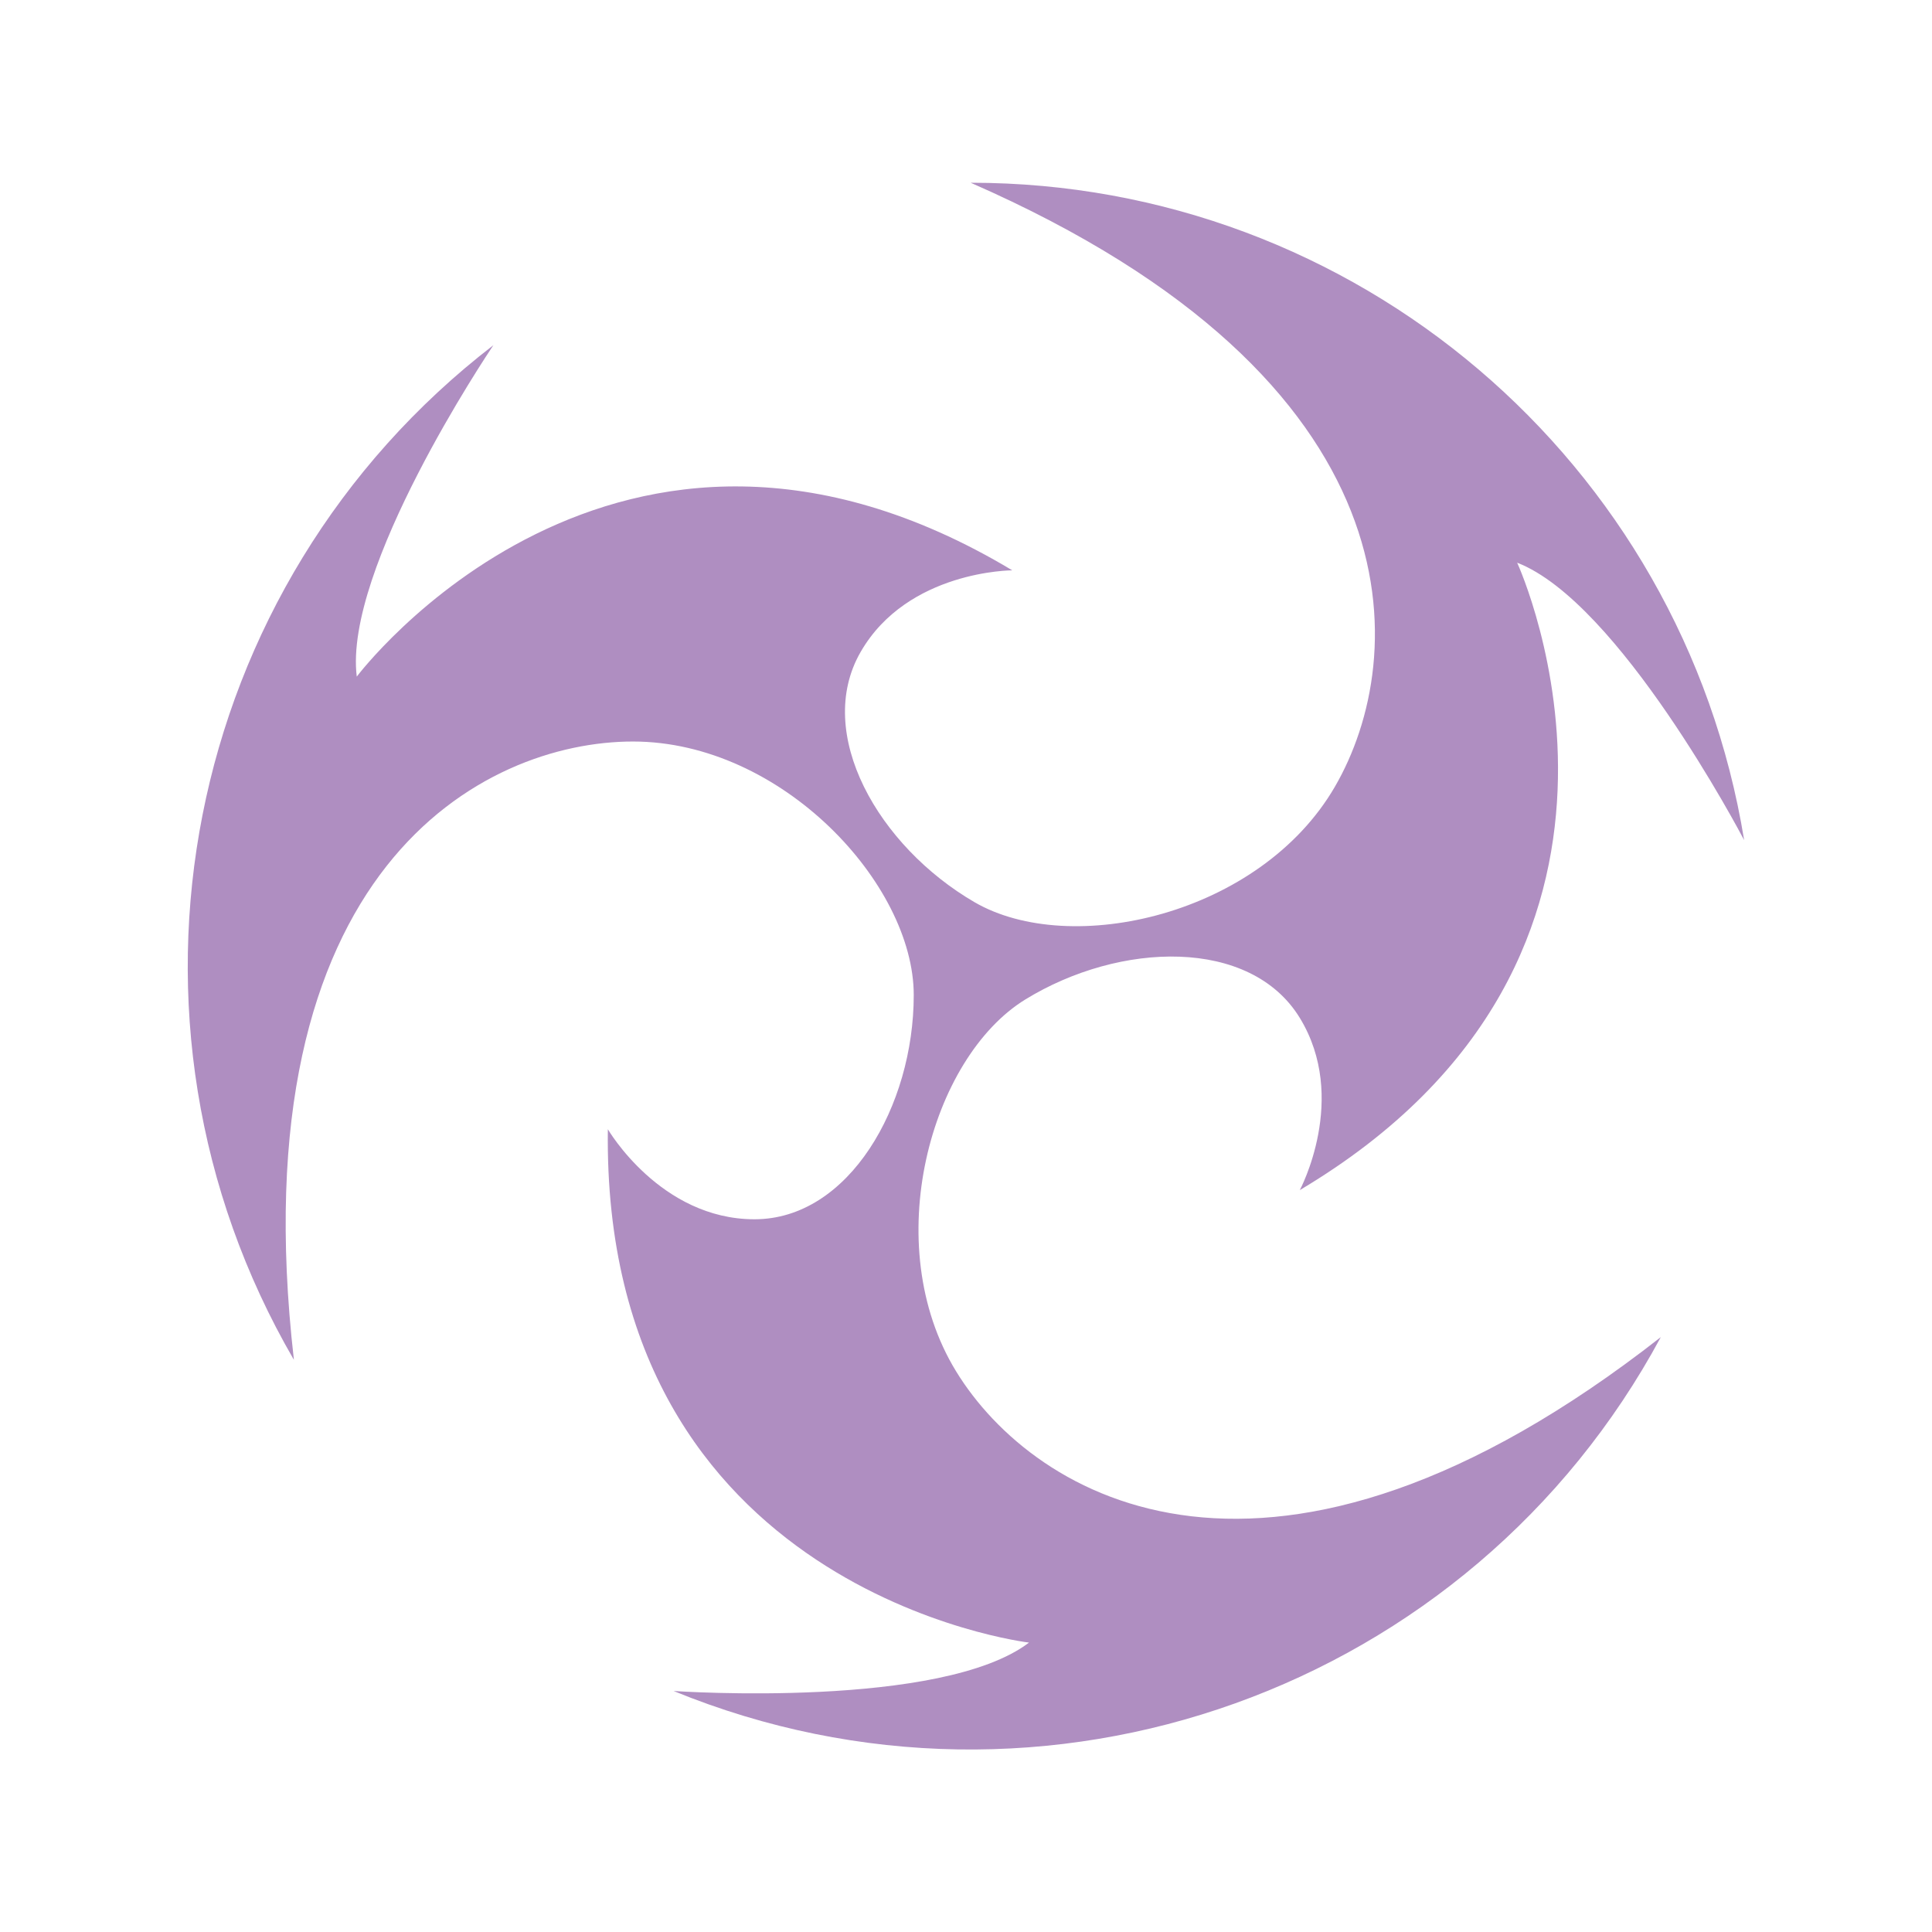
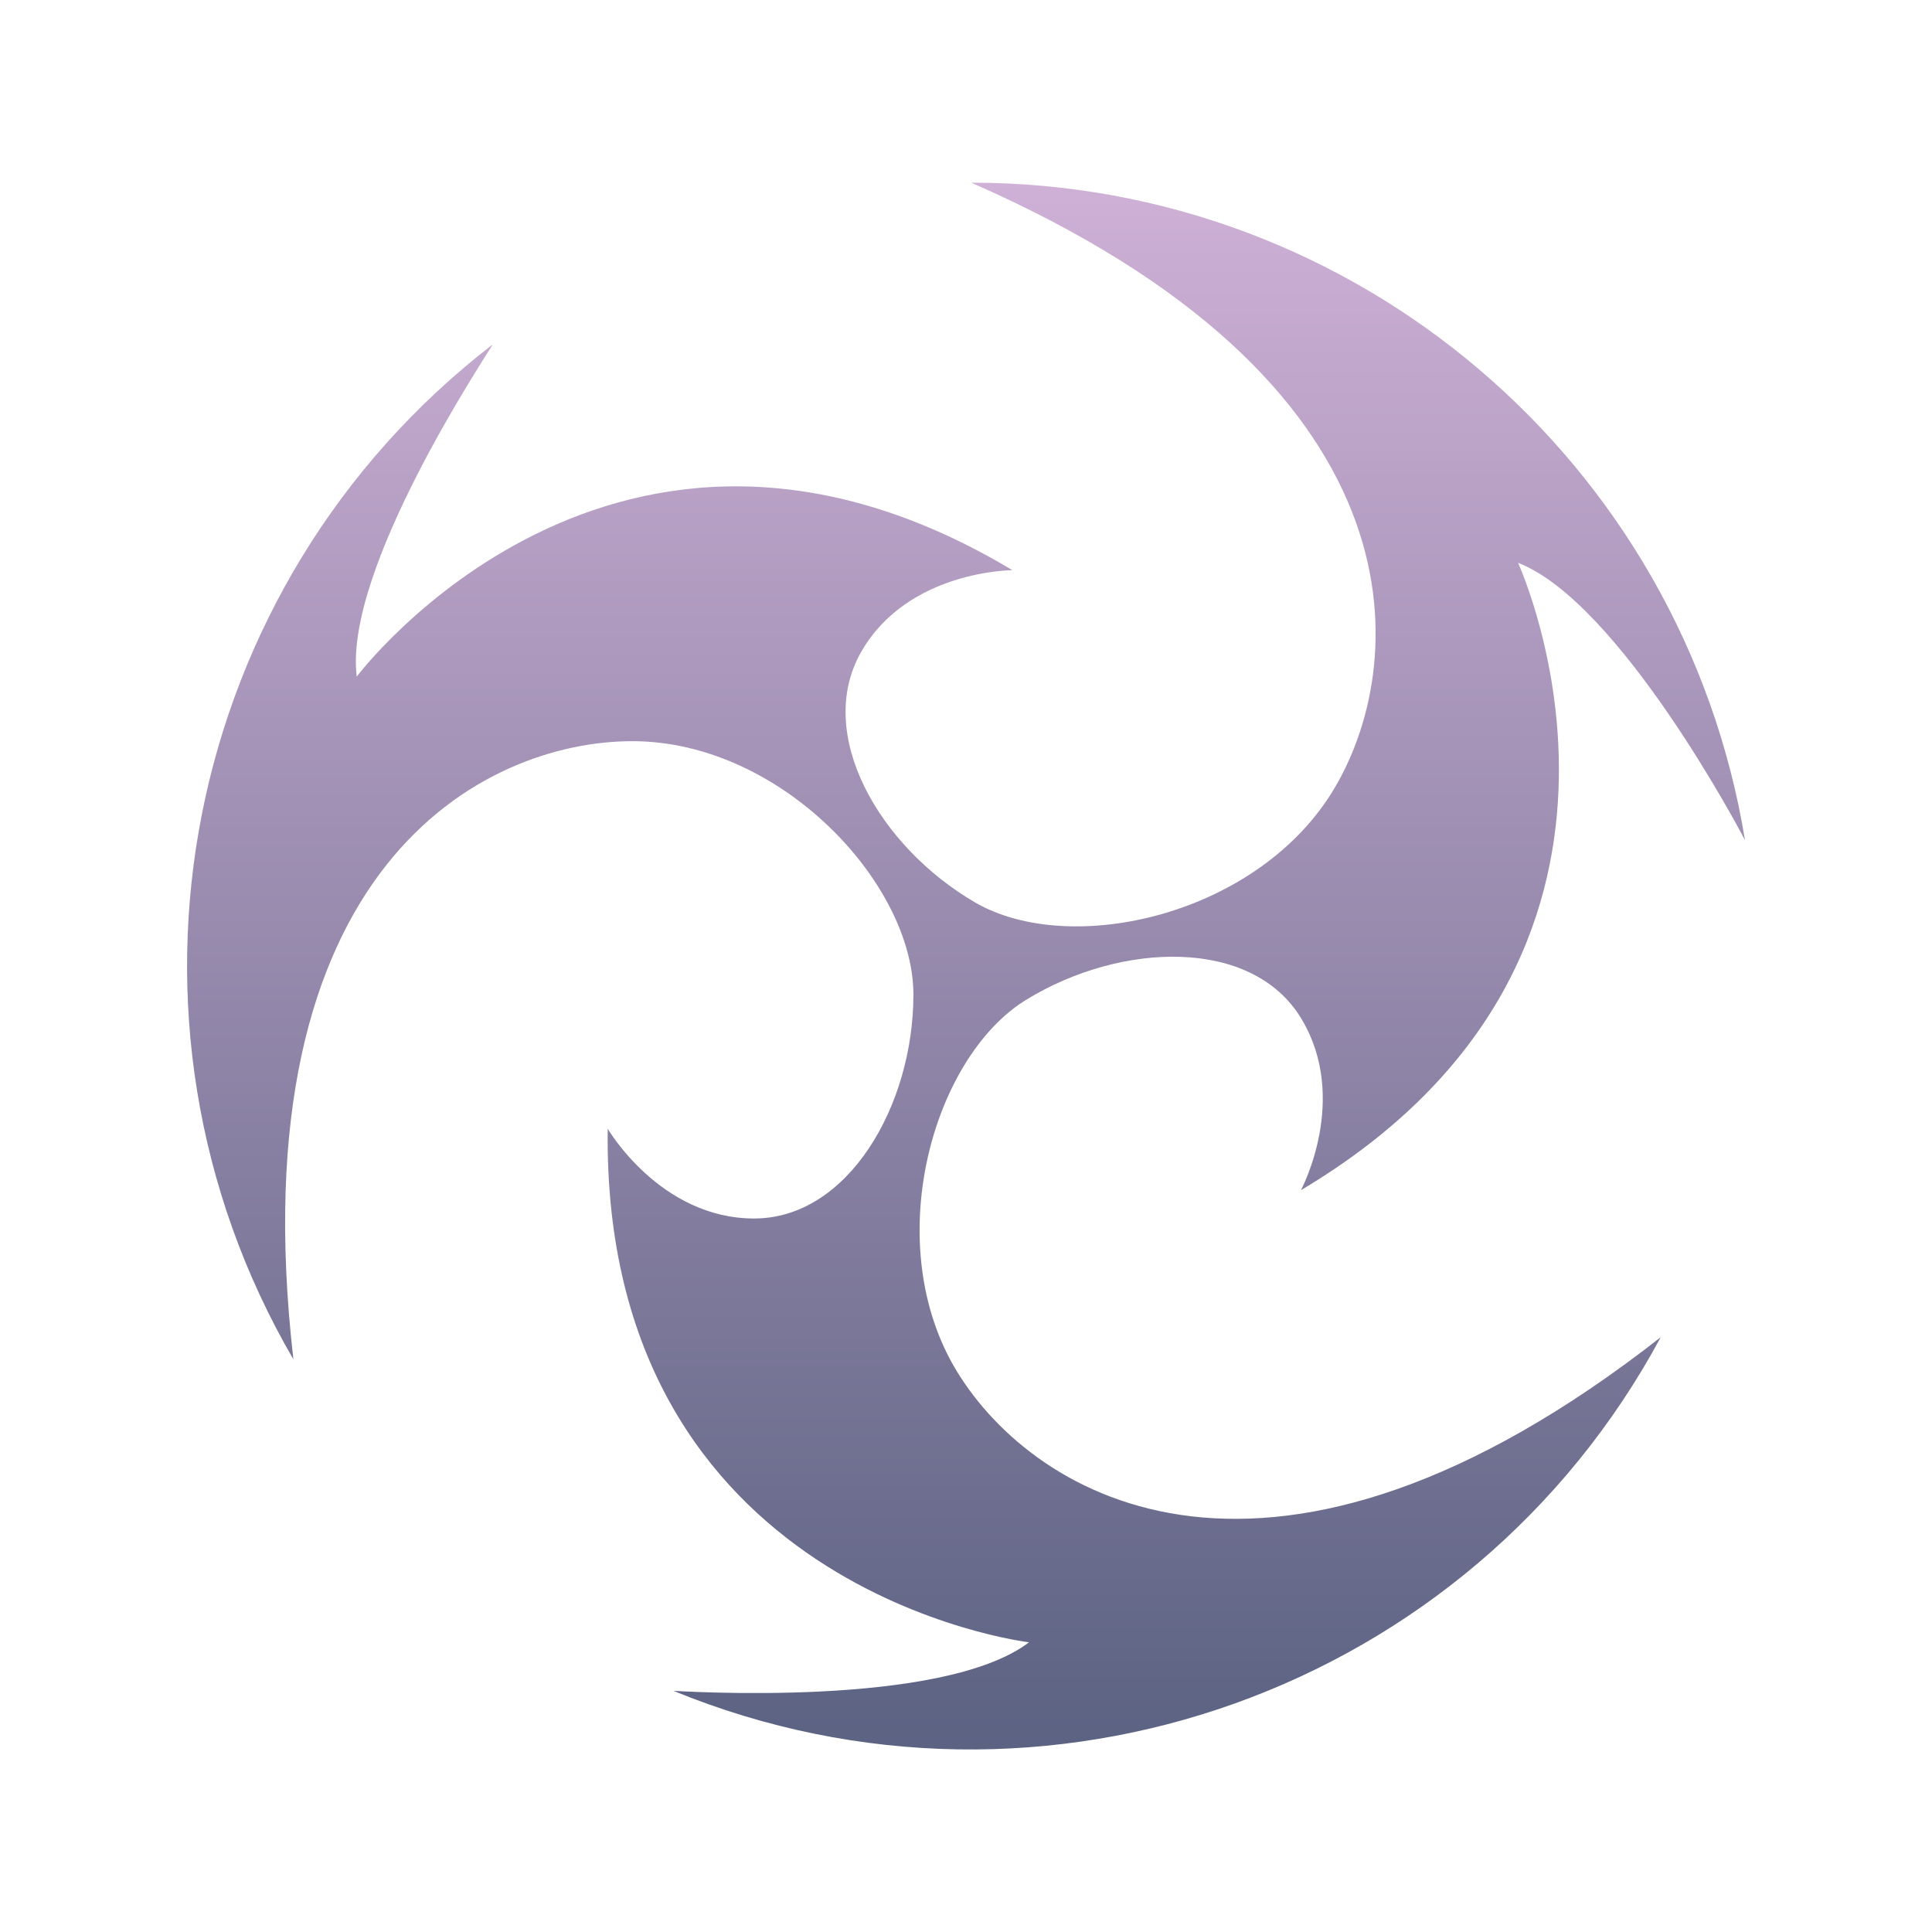
- <svg xmlns="http://www.w3.org/2000/svg" viewBox="0 0 314.09 314.09">
-   <defs>
-     <style>.cls-1{fill:#af8ec1;}.cls-2{fill:none;}</style>
-   </defs>
-   <g id="Livello_2" data-name="Livello 2">
-     <g id="Livello_10" data-name="Livello 10">
-       <path class="cls-1" d="M270,217.38l0,0a127.47,127.47,0,0,1-160.49,57.53c.77.05,43.6,2.93,57.78-7.87,0,0-69.5-8.18-68.47-83.46,0,0,8.51,14.64,23.84,14.64s25.89-18.39,25.89-36.45-21.46-41.22-45.65-41.22S38.61,141.08,47.78,221.07A127.39,127.39,0,0,1,80.21,56.12C79.26,57.54,55.83,92.51,58,110c0,0,42-56,106.57-17.28,0,0-17,0-24.65,13.26s2.9,31.62,18.51,40.69,46.43,2.15,58.58-18.76S231.57,62,157.81,29.71h.05A127.36,127.36,0,0,1,283.55,136.58c-.62-1.17-20.39-38.71-36.9-45.1.42.93,28.88,63.79-35.34,102,0,0,8-14.92,0-28s-29.22-12.45-44.61-3-23.9,39.85-11.26,60.47S206.61,267,270,217.38Z" />
-       <rect class="cls-2" width="314.09" height="314.09" />
-     </g>
+ <svg xmlns="http://www.w3.org/2000/svg" version="1.1" id="Electro" x="0px" y="0px" viewBox="0 0 314.1 314.1" style="enable-background:new 0 0 314.1 314.1;" xml:space="preserve">
+   <style type="text/css">.st0{fill:url(#SVGID_1_)}.st1{fill:none}</style>
+   <g id="Livello">
+     <linearGradient id="SVGID_1_" gradientUnits="userSpaceOnUse" x1="157.036" y1="29.71" x2="157.036" y2="284.422">
+       <stop offset="0" style="stop-color:#CFB0D6" />
+       <stop offset="1" style="stop-color:#5B6282" />
+     </linearGradient>
+     <path class="st0" d="M270,217.4L270,217.4c-30.9,57.4-100.2,82.2-160.5,57.5c0.8,0,43.6,2.9,57.8-7.9c0,0-69.5-8.2-68.5-83.5c0,0,8.5,14.6,23.8,14.6s25.9-18.4,25.9-36.4s-21.5-41.2-45.7-41.2s-64.3,20.5-55.1,100.5c-32.2-55.3-18.3-125.9,32.4-165C79.3,57.5,55.8,92.5,58,110c0,0,42-56,106.6-17.3c0,0-17,0-24.6,13.3s2.9,31.6,18.5,40.7s46.4,2.1,58.6-18.8s14.6-65.9-59.2-98.2h0.1c62.4,0,115.6,45.3,125.7,106.9c-0.6-1.2-20.4-38.7-36.9-45.1c0.4,0.9,28.9,63.8-35.3,102c0,0,8-14.9,0-28s-29.2-12.4-44.6-3s-23.9,39.9-11.3,60.5S206.6,267,270,217.4z" />
+     <rect class="st1" width="314.1" height="314.1" />
  </g>
</svg>
